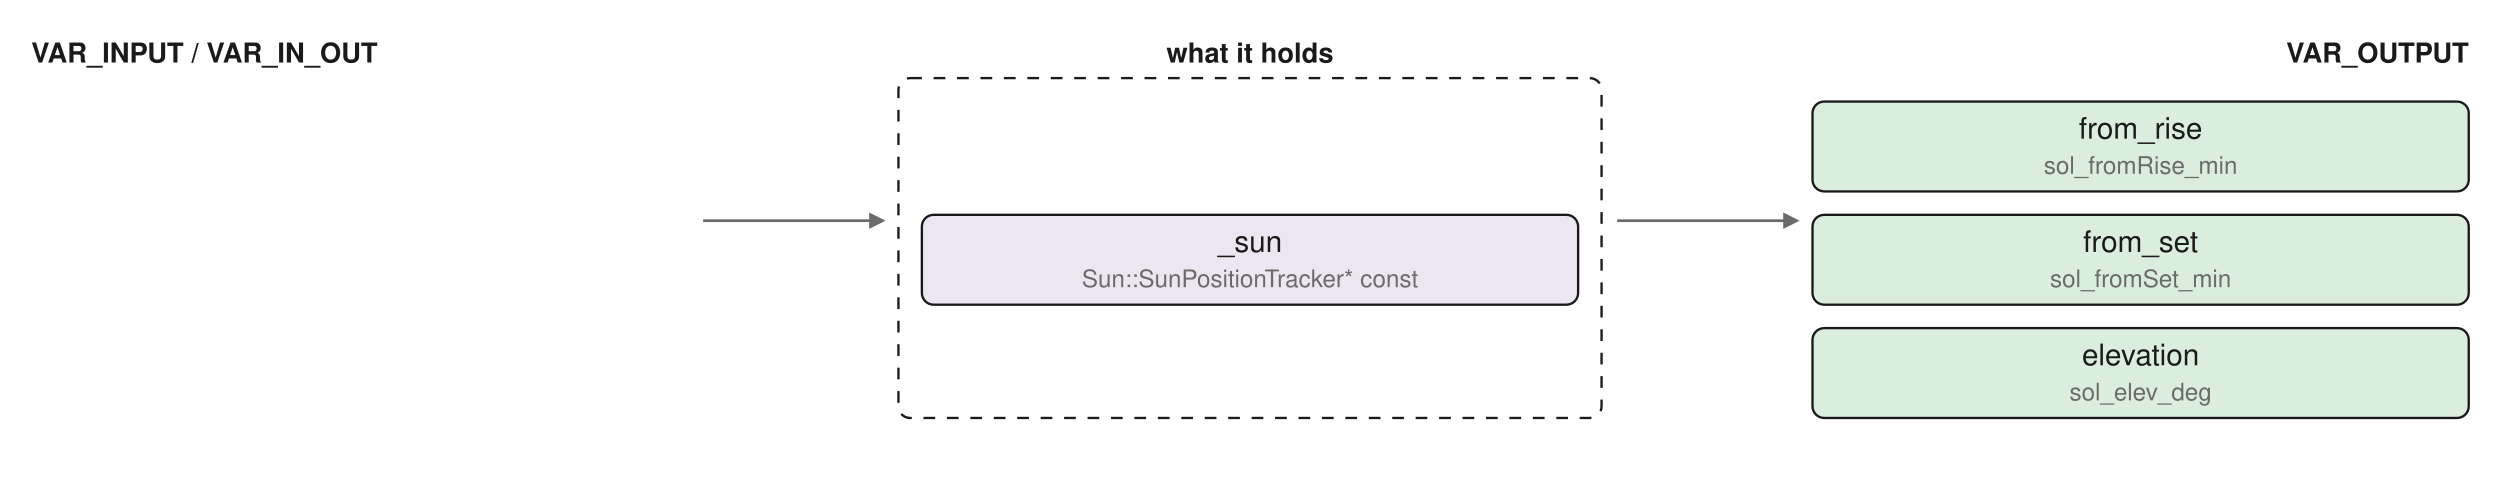
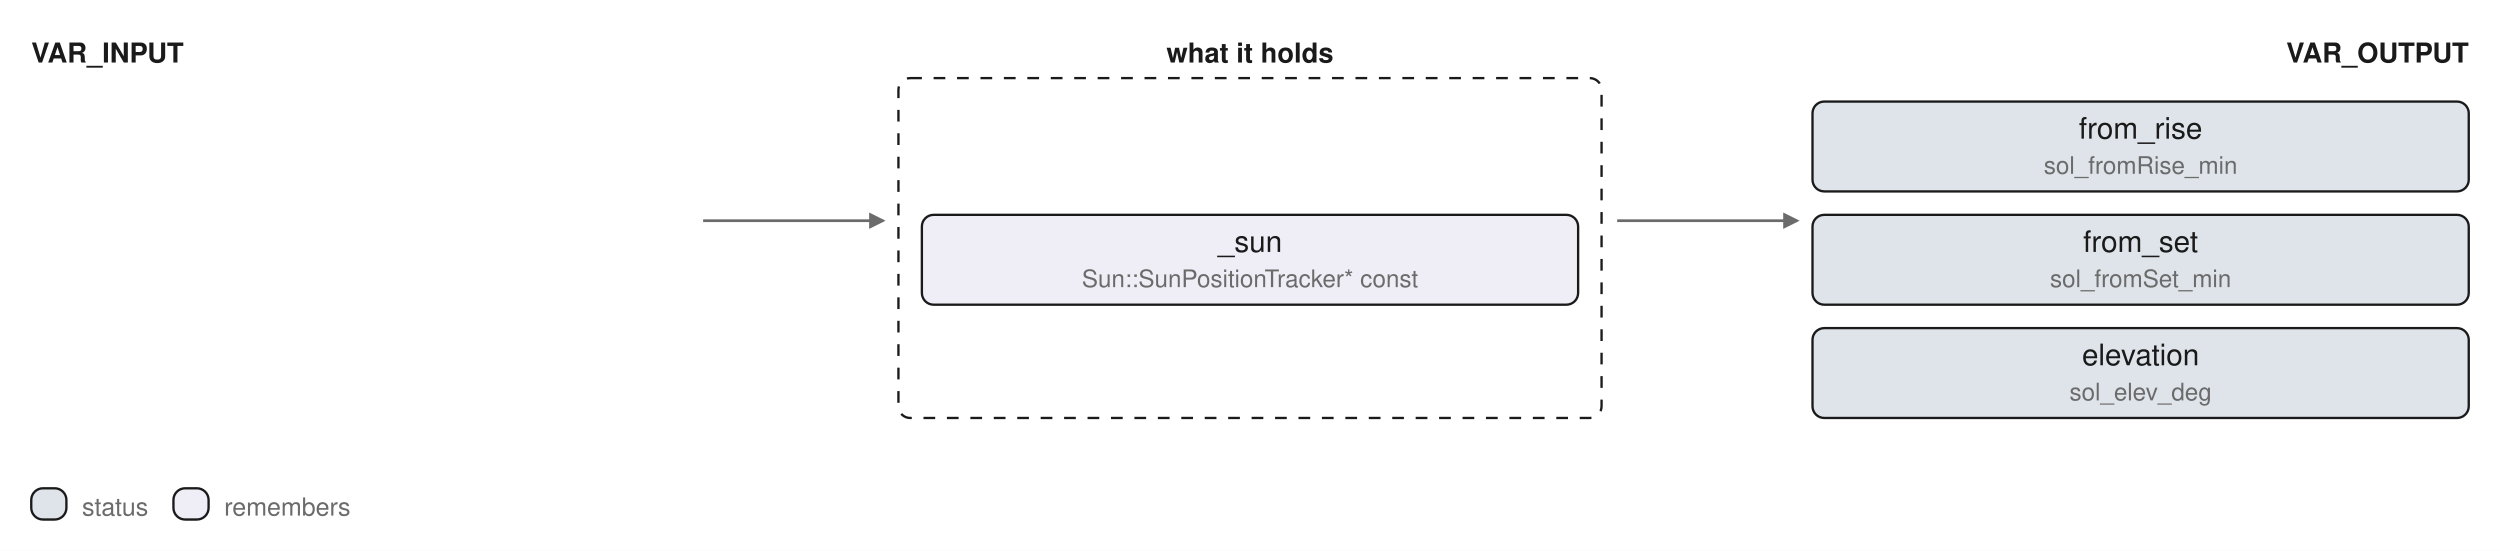
- <svg xmlns="http://www.w3.org/2000/svg" width="640" height="129" viewBox="0 0 640 129" style="max-width:100%;height:auto" content="&lt;mxfile host=&quot;app.diagrams.net&quot; type=&quot;device&quot;&gt;&lt;diagram id=&quot;sun_watch&quot; name=&quot;sun_watch&quot;&gt;&lt;mxGraphModel dx=&quot;640&quot; dy=&quot;129&quot; grid=&quot;0&quot; gridSize=&quot;10&quot; guides=&quot;1&quot; tooltips=&quot;1&quot; connect=&quot;1&quot; arrows=&quot;1&quot; fold=&quot;1&quot; page=&quot;1&quot; pageScale=&quot;1&quot; pageWidth=&quot;640&quot; pageHeight=&quot;129&quot; math=&quot;0&quot; shadow=&quot;0&quot;&gt;&lt;root&gt;&lt;mxCell id=&quot;0&quot;/&gt;&lt;mxCell id=&quot;1&quot; parent=&quot;0&quot;/&gt;&lt;mxCell id=&quot;n2&quot; value=&quot;VAR_INPUT / VAR_IN_OUT&quot; style=&quot;text;html=1;fontSize=7;fontColor=#1a1a1a;align=left;fontStyle=1&quot; vertex=&quot;1&quot; parent=&quot;1&quot;&gt;&lt;mxGeometry x=&quot;8&quot; y=&quot;9&quot; width=&quot;110&quot; height=&quot;11&quot; as=&quot;geometry&quot;/&gt;&lt;/mxCell&gt;&lt;mxCell id=&quot;n3&quot; value=&quot;what it holds&quot; style=&quot;text;html=1;fontSize=7;fontColor=#1a1a1a;align=center;fontStyle=1&quot; vertex=&quot;1&quot; parent=&quot;1&quot;&gt;&lt;mxGeometry x=&quot;320.0&quot; y=&quot;9&quot; width=&quot;65&quot; height=&quot;11&quot; as=&quot;geometry&quot;/&gt;&lt;/mxCell&gt;&lt;mxCell id=&quot;n4&quot; value=&quot;VAR_OUTPUT&quot; style=&quot;text;html=1;fontSize=7;fontColor=#1a1a1a;align=left;fontStyle=1&quot; vertex=&quot;1&quot; parent=&quot;1&quot;&gt;&lt;mxGeometry x=&quot;632&quot; y=&quot;9&quot; width=&quot;50&quot; height=&quot;11&quot; as=&quot;geometry&quot;/&gt;&lt;/mxCell&gt;&lt;mxCell id=&quot;n5&quot; value=&quot;from_rise&quot; style=&quot;rounded=1;fillColor=#dbeedd;strokeColor=#1a1a1a;whiteSpace=wrap;html=1;fontSize=8&quot; vertex=&quot;1&quot; parent=&quot;1&quot;&gt;&lt;mxGeometry x=&quot;464&quot; y=&quot;26&quot; width=&quot;168&quot; height=&quot;23&quot; as=&quot;geometry&quot;/&gt;&lt;/mxCell&gt;&lt;mxCell id=&quot;n6&quot; value=&quot;from_set&quot; style=&quot;rounded=1;fillColor=#dbeedd;strokeColor=#1a1a1a;whiteSpace=wrap;html=1;fontSize=8&quot; vertex=&quot;1&quot; parent=&quot;1&quot;&gt;&lt;mxGeometry x=&quot;464&quot; y=&quot;55&quot; width=&quot;168&quot; height=&quot;23&quot; as=&quot;geometry&quot;/&gt;&lt;/mxCell&gt;&lt;mxCell id=&quot;n7&quot; value=&quot;elevation&quot; style=&quot;rounded=1;fillColor=#dbeedd;strokeColor=#1a1a1a;whiteSpace=wrap;html=1;fontSize=8&quot; vertex=&quot;1&quot; parent=&quot;1&quot;&gt;&lt;mxGeometry x=&quot;464&quot; y=&quot;84&quot; width=&quot;168&quot; height=&quot;23&quot; as=&quot;geometry&quot;/&gt;&lt;/mxCell&gt;&lt;mxCell id=&quot;n8&quot; value=&quot;&quot; style=&quot;rounded=1;fillColor=#ffffff;strokeColor=#1a1a1a;whiteSpace=wrap;html=1;fontSize=8;dashed=1&quot; vertex=&quot;1&quot; parent=&quot;1&quot;&gt;&lt;mxGeometry x=&quot;230&quot; y=&quot;20&quot; width=&quot;180&quot; height=&quot;87&quot; as=&quot;geometry&quot;/&gt;&lt;/mxCell&gt;&lt;mxCell id=&quot;n9&quot; value=&quot;_sun&quot; style=&quot;rounded=1;fillColor=#ece6f2;strokeColor=#1a1a1a;whiteSpace=wrap;html=1;fontSize=8&quot; vertex=&quot;1&quot; parent=&quot;1&quot;&gt;&lt;mxGeometry x=&quot;236&quot; y=&quot;55.0&quot; width=&quot;168&quot; height=&quot;23&quot; as=&quot;geometry&quot;/&gt;&lt;/mxCell&gt;&lt;mxCell id=&quot;e10&quot; value=&quot;&quot; style=&quot;edgeStyle=none;html=1;strokeColor=#6b6b6b;endArrow=block&quot; edge=&quot;1&quot; parent=&quot;1&quot;&gt;&lt;mxGeometry relative=&quot;1&quot; as=&quot;geometry&quot;&gt;&lt;mxPoint x=&quot;180&quot; y=&quot;56.5&quot; as=&quot;sourcePoint&quot;/&gt;&lt;mxPoint x=&quot;226&quot; y=&quot;56.5&quot; as=&quot;targetPoint&quot;/&gt;&lt;/mxGeometry&gt;&lt;/mxCell&gt;&lt;mxCell id=&quot;e11&quot; value=&quot;&quot; style=&quot;edgeStyle=none;html=1;strokeColor=#6b6b6b;endArrow=block&quot; edge=&quot;1&quot; parent=&quot;1&quot;&gt;&lt;mxGeometry relative=&quot;1&quot; as=&quot;geometry&quot;&gt;&lt;mxPoint x=&quot;414&quot; y=&quot;56.5&quot; as=&quot;sourcePoint&quot;/&gt;&lt;mxPoint x=&quot;460&quot; y=&quot;56.5&quot; as=&quot;targetPoint&quot;/&gt;&lt;/mxGeometry&gt;&lt;/mxCell&gt;&lt;/root&gt;&lt;/mxGraphModel&gt;&lt;/diagram&gt;&lt;/mxfile&gt;">
+ <svg xmlns="http://www.w3.org/2000/svg" width="640" height="141" viewBox="0 0 640 141" style="max-width:100%;height:auto" content="&lt;mxfile host=&quot;app.diagrams.net&quot; type=&quot;device&quot;&gt;&lt;diagram id=&quot;sun_watch&quot; name=&quot;sun_watch&quot;&gt;&lt;mxGraphModel dx=&quot;640&quot; dy=&quot;141&quot; grid=&quot;0&quot; gridSize=&quot;10&quot; guides=&quot;1&quot; tooltips=&quot;1&quot; connect=&quot;1&quot; arrows=&quot;1&quot; fold=&quot;1&quot; page=&quot;1&quot; pageScale=&quot;1&quot; pageWidth=&quot;640&quot; pageHeight=&quot;141&quot; math=&quot;0&quot; shadow=&quot;0&quot;&gt;&lt;root&gt;&lt;mxCell id=&quot;0&quot;/&gt;&lt;mxCell id=&quot;1&quot; parent=&quot;0&quot;/&gt;&lt;mxCell id=&quot;n2&quot; value=&quot;VAR_INPUT&quot; style=&quot;text;html=1;fontSize=7;fontColor=#1a1a1a;align=left;fontStyle=1&quot; vertex=&quot;1&quot; parent=&quot;1&quot;&gt;&lt;mxGeometry x=&quot;8&quot; y=&quot;9&quot; width=&quot;45&quot; height=&quot;11&quot; as=&quot;geometry&quot;/&gt;&lt;/mxCell&gt;&lt;mxCell id=&quot;n3&quot; value=&quot;what it holds&quot; style=&quot;text;html=1;fontSize=7;fontColor=#1a1a1a;align=center;fontStyle=1&quot; vertex=&quot;1&quot; parent=&quot;1&quot;&gt;&lt;mxGeometry x=&quot;320.0&quot; y=&quot;9&quot; width=&quot;65&quot; height=&quot;11&quot; as=&quot;geometry&quot;/&gt;&lt;/mxCell&gt;&lt;mxCell id=&quot;n4&quot; value=&quot;VAR_OUTPUT&quot; style=&quot;text;html=1;fontSize=7;fontColor=#1a1a1a;align=left;fontStyle=1&quot; vertex=&quot;1&quot; parent=&quot;1&quot;&gt;&lt;mxGeometry x=&quot;632&quot; y=&quot;9&quot; width=&quot;50&quot; height=&quot;11&quot; as=&quot;geometry&quot;/&gt;&lt;/mxCell&gt;&lt;mxCell id=&quot;n5&quot; value=&quot;from_rise&quot; style=&quot;rounded=1;fillColor=#dfe4ea;strokeColor=#1a1a1a;whiteSpace=wrap;html=1;fontSize=8&quot; vertex=&quot;1&quot; parent=&quot;1&quot;&gt;&lt;mxGeometry x=&quot;464&quot; y=&quot;26&quot; width=&quot;168&quot; height=&quot;23&quot; as=&quot;geometry&quot;/&gt;&lt;/mxCell&gt;&lt;mxCell id=&quot;n6&quot; value=&quot;from_set&quot; style=&quot;rounded=1;fillColor=#dfe4ea;strokeColor=#1a1a1a;whiteSpace=wrap;html=1;fontSize=8&quot; vertex=&quot;1&quot; parent=&quot;1&quot;&gt;&lt;mxGeometry x=&quot;464&quot; y=&quot;55&quot; width=&quot;168&quot; height=&quot;23&quot; as=&quot;geometry&quot;/&gt;&lt;/mxCell&gt;&lt;mxCell id=&quot;n7&quot; value=&quot;elevation&quot; style=&quot;rounded=1;fillColor=#dfe4ea;strokeColor=#1a1a1a;whiteSpace=wrap;html=1;fontSize=8&quot; vertex=&quot;1&quot; parent=&quot;1&quot;&gt;&lt;mxGeometry x=&quot;464&quot; y=&quot;84&quot; width=&quot;168&quot; height=&quot;23&quot; as=&quot;geometry&quot;/&gt;&lt;/mxCell&gt;&lt;mxCell id=&quot;n8&quot; value=&quot;&quot; style=&quot;rounded=1;fillColor=#ffffff;strokeColor=#1a1a1a;whiteSpace=wrap;html=1;fontSize=8;dashed=1&quot; vertex=&quot;1&quot; parent=&quot;1&quot;&gt;&lt;mxGeometry x=&quot;230&quot; y=&quot;20&quot; width=&quot;180&quot; height=&quot;87&quot; as=&quot;geometry&quot;/&gt;&lt;/mxCell&gt;&lt;mxCell id=&quot;n9&quot; value=&quot;_sun&quot; style=&quot;rounded=1;fillColor=#efeef6;strokeColor=#1a1a1a;whiteSpace=wrap;html=1;fontSize=8&quot; vertex=&quot;1&quot; parent=&quot;1&quot;&gt;&lt;mxGeometry x=&quot;236&quot; y=&quot;55.0&quot; width=&quot;168&quot; height=&quot;23&quot; as=&quot;geometry&quot;/&gt;&lt;/mxCell&gt;&lt;mxCell id=&quot;e10&quot; value=&quot;&quot; style=&quot;edgeStyle=none;html=1;strokeColor=#6b6b6b;endArrow=block&quot; edge=&quot;1&quot; parent=&quot;1&quot;&gt;&lt;mxGeometry relative=&quot;1&quot; as=&quot;geometry&quot;&gt;&lt;mxPoint x=&quot;180&quot; y=&quot;56.5&quot; as=&quot;sourcePoint&quot;/&gt;&lt;mxPoint x=&quot;226&quot; y=&quot;56.5&quot; as=&quot;targetPoint&quot;/&gt;&lt;/mxGeometry&gt;&lt;/mxCell&gt;&lt;mxCell id=&quot;e11&quot; value=&quot;&quot; style=&quot;edgeStyle=none;html=1;strokeColor=#6b6b6b;endArrow=block&quot; edge=&quot;1&quot; parent=&quot;1&quot;&gt;&lt;mxGeometry relative=&quot;1&quot; as=&quot;geometry&quot;&gt;&lt;mxPoint x=&quot;414&quot; y=&quot;56.5&quot; as=&quot;sourcePoint&quot;/&gt;&lt;mxPoint x=&quot;460&quot; y=&quot;56.5&quot; as=&quot;targetPoint&quot;/&gt;&lt;/mxGeometry&gt;&lt;/mxCell&gt;&lt;mxCell id=&quot;n12&quot; value=&quot;&quot; style=&quot;rounded=1;fillColor=#dfe4ea;strokeColor=#1a1a1a;whiteSpace=wrap;html=1;fontSize=8&quot; vertex=&quot;1&quot; parent=&quot;1&quot;&gt;&lt;mxGeometry x=&quot;8&quot; y=&quot;125&quot; width=&quot;9&quot; height=&quot;8&quot; as=&quot;geometry&quot;/&gt;&lt;/mxCell&gt;&lt;mxCell id=&quot;n13&quot; value=&quot;status&quot; style=&quot;text;html=1;fontSize=6;fontColor=#6b6b6b;align=left&quot; vertex=&quot;1&quot; parent=&quot;1&quot;&gt;&lt;mxGeometry x=&quot;21&quot; y=&quot;125.6&quot; width=&quot;40&quot; height=&quot;10.4&quot; as=&quot;geometry&quot;/&gt;&lt;/mxCell&gt;&lt;mxCell id=&quot;n14&quot; value=&quot;&quot; style=&quot;rounded=1;fillColor=#efeef6;strokeColor=#1a1a1a;whiteSpace=wrap;html=1;fontSize=8&quot; vertex=&quot;1&quot; parent=&quot;1&quot;&gt;&lt;mxGeometry x=&quot;44.4&quot; y=&quot;125&quot; width=&quot;9&quot; height=&quot;8&quot; as=&quot;geometry&quot;/&gt;&lt;/mxCell&gt;&lt;mxCell id=&quot;n15&quot; value=&quot;remembers&quot; style=&quot;text;html=1;fontSize=6;fontColor=#6b6b6b;align=left&quot; vertex=&quot;1&quot; parent=&quot;1&quot;&gt;&lt;mxGeometry x=&quot;57.4&quot; y=&quot;125.6&quot; width=&quot;45&quot; height=&quot;10.4&quot; as=&quot;geometry&quot;/&gt;&lt;/mxCell&gt;&lt;/root&gt;&lt;/mxGraphModel&gt;&lt;/diagram&gt;&lt;/mxfile&gt;">
  <defs>
    <marker id="a" markerWidth="6" markerHeight="6" refX="5" refY="3" orient="auto">
      <path d="M0,0 L6,3 L0,6 z" fill="#6b6b6b" />
    </marker>
  </defs>
-   <rect width="640" height="129" fill="#ffffff" />
-   <text x="8" y="16" font-family="Helvetica,Arial,sans-serif" font-size="7" fill="#1a1a1a" text-anchor="start" font-weight="bold">VAR_INPUT / VAR_IN_OUT</text>
+   <rect width="640" height="141" fill="#ffffff" />
+   <text x="8" y="16" font-family="Helvetica,Arial,sans-serif" font-size="7" fill="#1a1a1a" text-anchor="start" font-weight="bold">VAR_INPUT</text>
  <text x="320.0" y="16" font-family="Helvetica,Arial,sans-serif" font-size="7" fill="#1a1a1a" text-anchor="middle" font-weight="bold">what it holds</text>
  <text x="632" y="16" font-family="Helvetica,Arial,sans-serif" font-size="7" fill="#1a1a1a" text-anchor="end" font-weight="bold">VAR_OUTPUT</text>
-   <rect x="464" y="26" width="168" height="23" rx="3" fill="#dbeedd" stroke="#1a1a1a" stroke-width="0.6" />
+   <rect x="464" y="26" width="168" height="23" rx="3" fill="#dfe4ea" stroke="#1a1a1a" stroke-width="0.6" />
  <text x="548.0" y="35.5" font-family="Helvetica,Arial,sans-serif" font-size="7.6" fill="#1a1a1a" text-anchor="middle">from_rise</text>
  <text x="548.0" y="44.5" font-family="Helvetica,Arial,sans-serif" font-size="6.2" fill="#6b6b6b" text-anchor="middle">sol_fromRise_min</text>
-   <rect x="464" y="55" width="168" height="23" rx="3" fill="#dbeedd" stroke="#1a1a1a" stroke-width="0.6" />
+   <rect x="464" y="55" width="168" height="23" rx="3" fill="#dfe4ea" stroke="#1a1a1a" stroke-width="0.6" />
  <text x="548.0" y="64.5" font-family="Helvetica,Arial,sans-serif" font-size="7.6" fill="#1a1a1a" text-anchor="middle">from_set</text>
  <text x="548.0" y="73.5" font-family="Helvetica,Arial,sans-serif" font-size="6.2" fill="#6b6b6b" text-anchor="middle">sol_fromSet_min</text>
-   <rect x="464" y="84" width="168" height="23" rx="3" fill="#dbeedd" stroke="#1a1a1a" stroke-width="0.6" />
+   <rect x="464" y="84" width="168" height="23" rx="3" fill="#dfe4ea" stroke="#1a1a1a" stroke-width="0.6" />
  <text x="548.0" y="93.5" font-family="Helvetica,Arial,sans-serif" font-size="7.6" fill="#1a1a1a" text-anchor="middle">elevation</text>
  <text x="548.0" y="102.5" font-family="Helvetica,Arial,sans-serif" font-size="6.2" fill="#6b6b6b" text-anchor="middle">sol_elev_deg</text>
  <rect x="230" y="20" width="180" height="87" rx="3" fill="#ffffff" stroke="#1a1a1a" stroke-width="0.6" stroke-dasharray="3,3" />
-   <rect x="236" y="55.0" width="168" height="23" rx="3" fill="#ece6f2" stroke="#1a1a1a" stroke-width="0.6" />
+   <rect x="236" y="55.0" width="168" height="23" rx="3" fill="#efeef6" stroke="#1a1a1a" stroke-width="0.6" />
  <text x="320.0" y="64.5" font-family="Helvetica,Arial,sans-serif" font-size="7.6" fill="#1a1a1a" text-anchor="middle">_sun</text>
  <text x="320.0" y="73.5" font-family="Helvetica,Arial,sans-serif" font-size="6.2" fill="#6b6b6b" text-anchor="middle">Sun::SunPositionTracker* const</text>
  <polyline points="180,56.5 226,56.5" fill="none" stroke="#6b6b6b" stroke-width="0.7" marker-end="url(#a)" />
  <polyline points="414,56.5 460,56.5" fill="none" stroke="#6b6b6b" stroke-width="0.7" marker-end="url(#a)" />
+   <rect x="8" y="125" width="9" height="8" rx="3" fill="#dfe4ea" stroke="#1a1a1a" stroke-width="0.6" />
+   <text x="21" y="132" font-family="Helvetica,Arial,sans-serif" font-size="6.4" fill="#6b6b6b" text-anchor="start">status</text>
+   <rect x="44.4" y="125" width="9" height="8" rx="3" fill="#efeef6" stroke="#1a1a1a" stroke-width="0.6" />
+   <text x="57.4" y="132" font-family="Helvetica,Arial,sans-serif" font-size="6.4" fill="#6b6b6b" text-anchor="start">remembers</text>
</svg>
